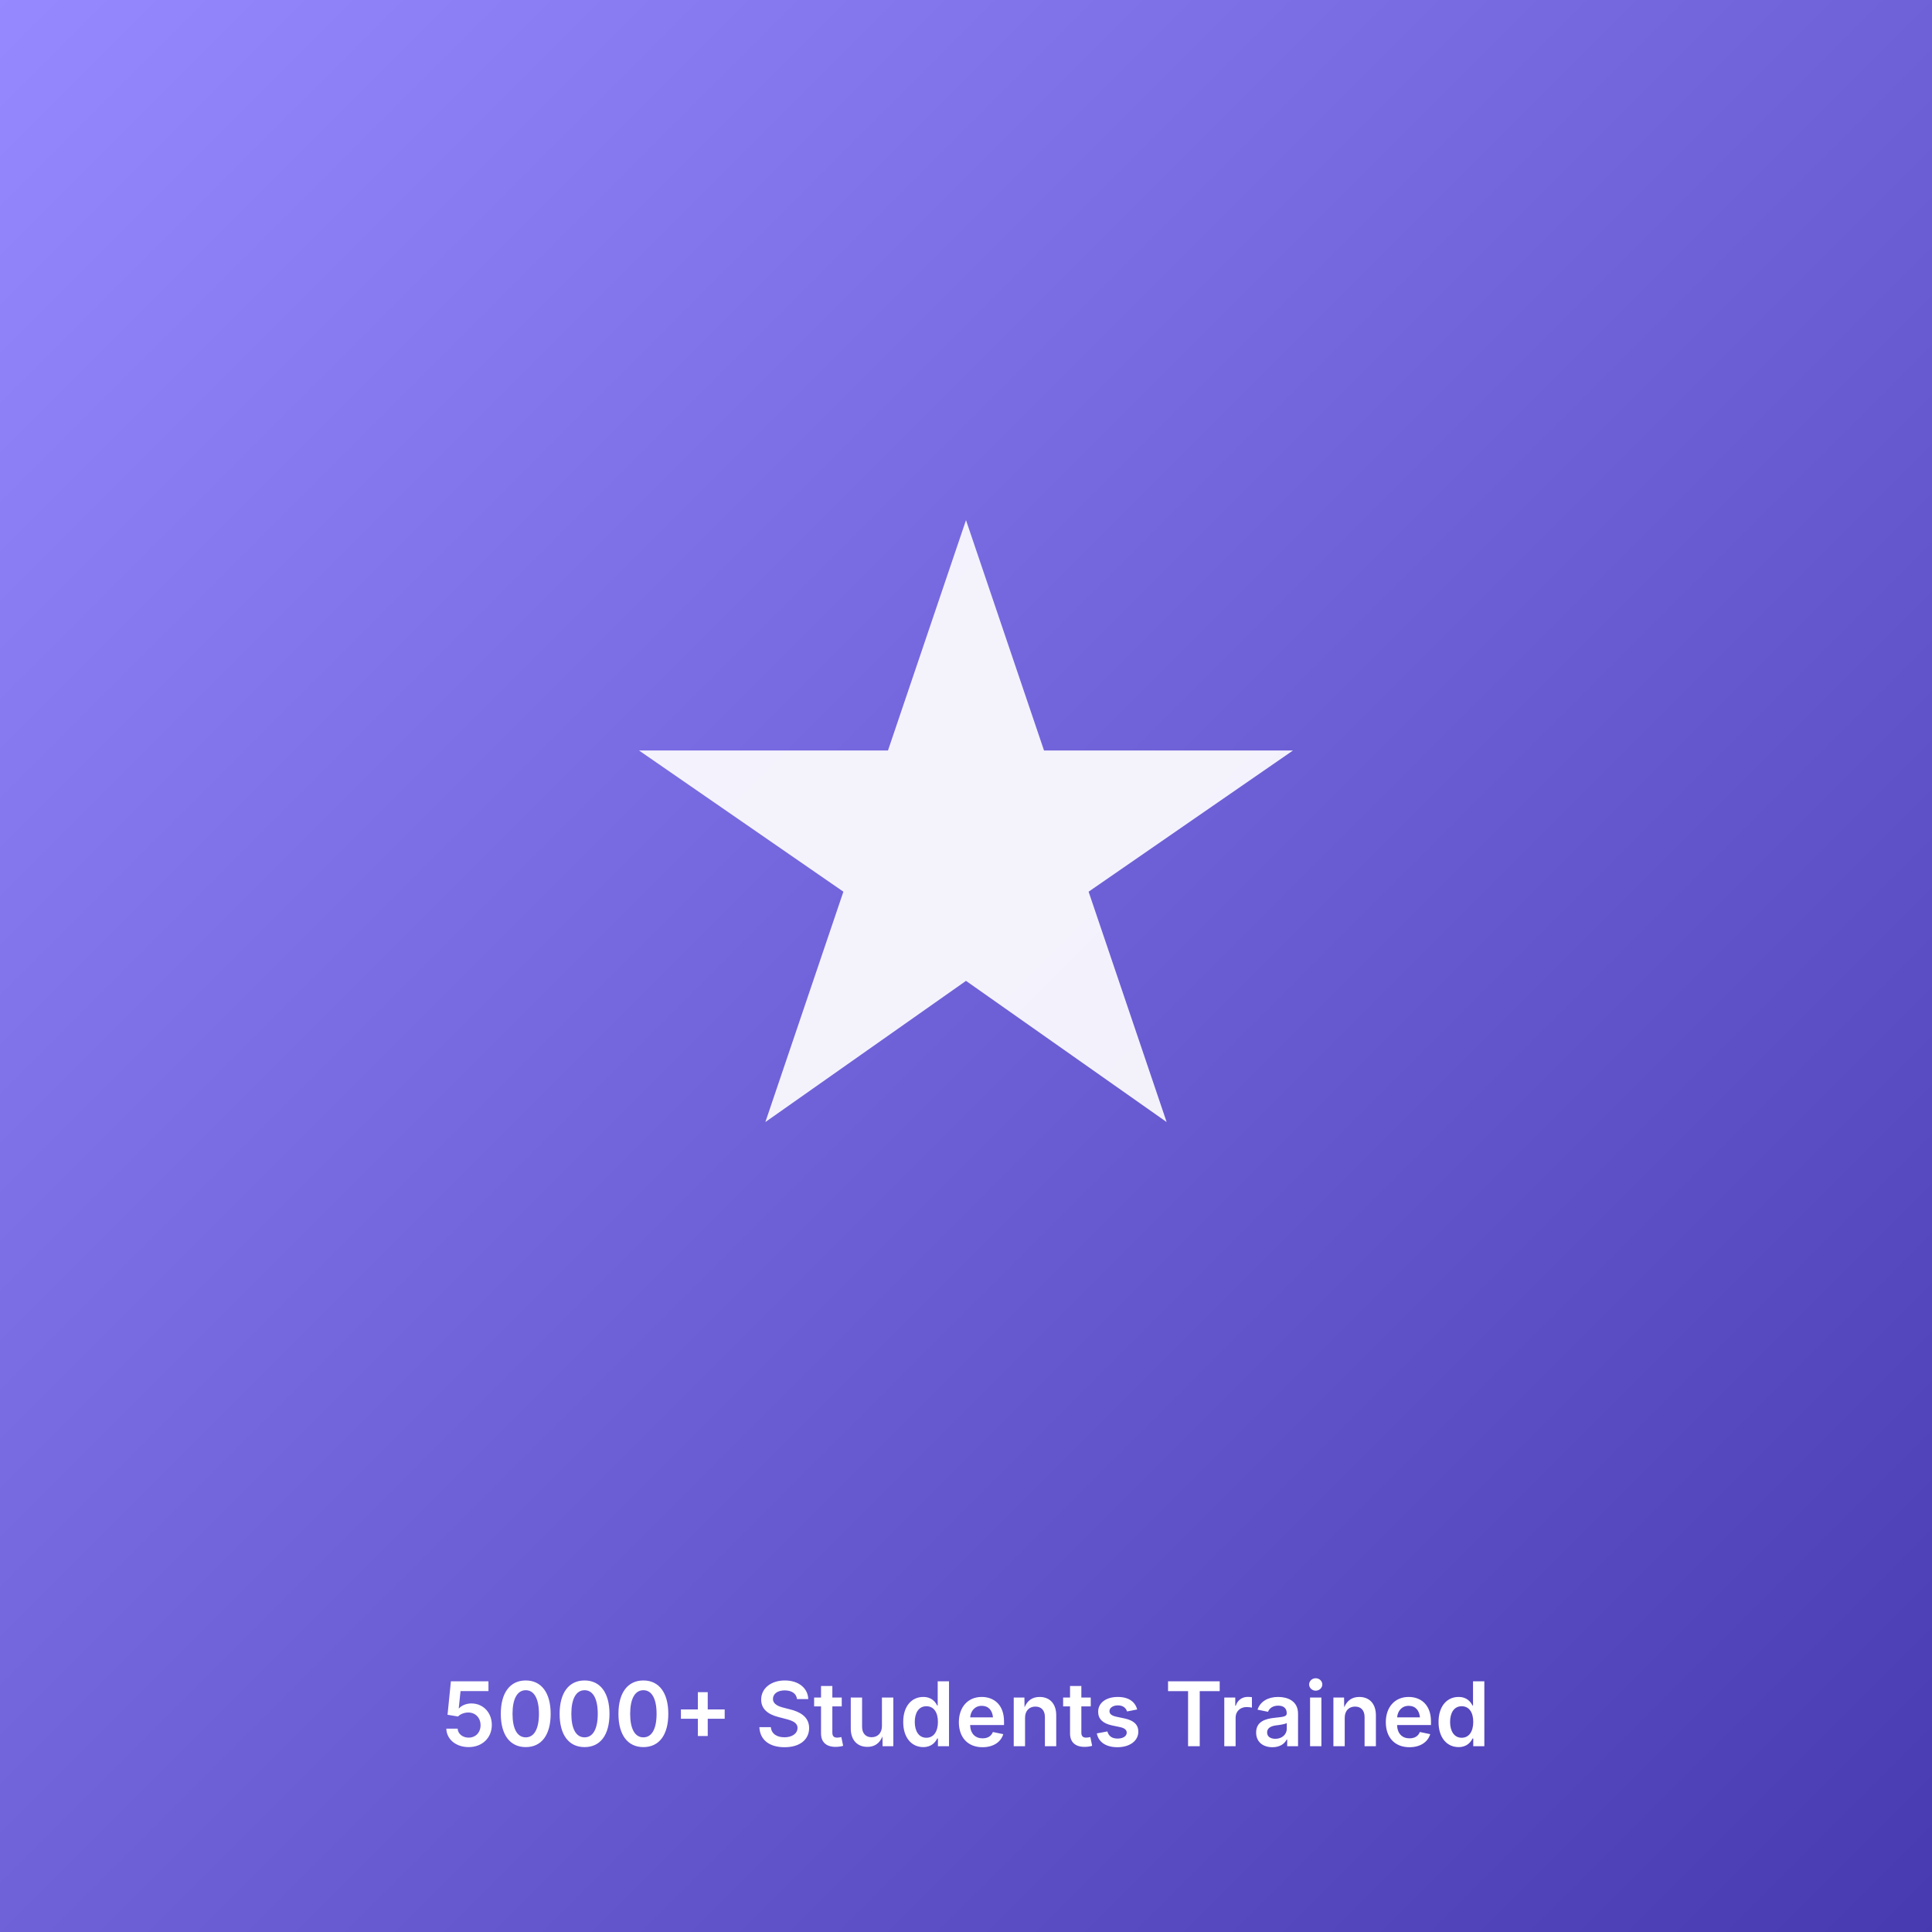
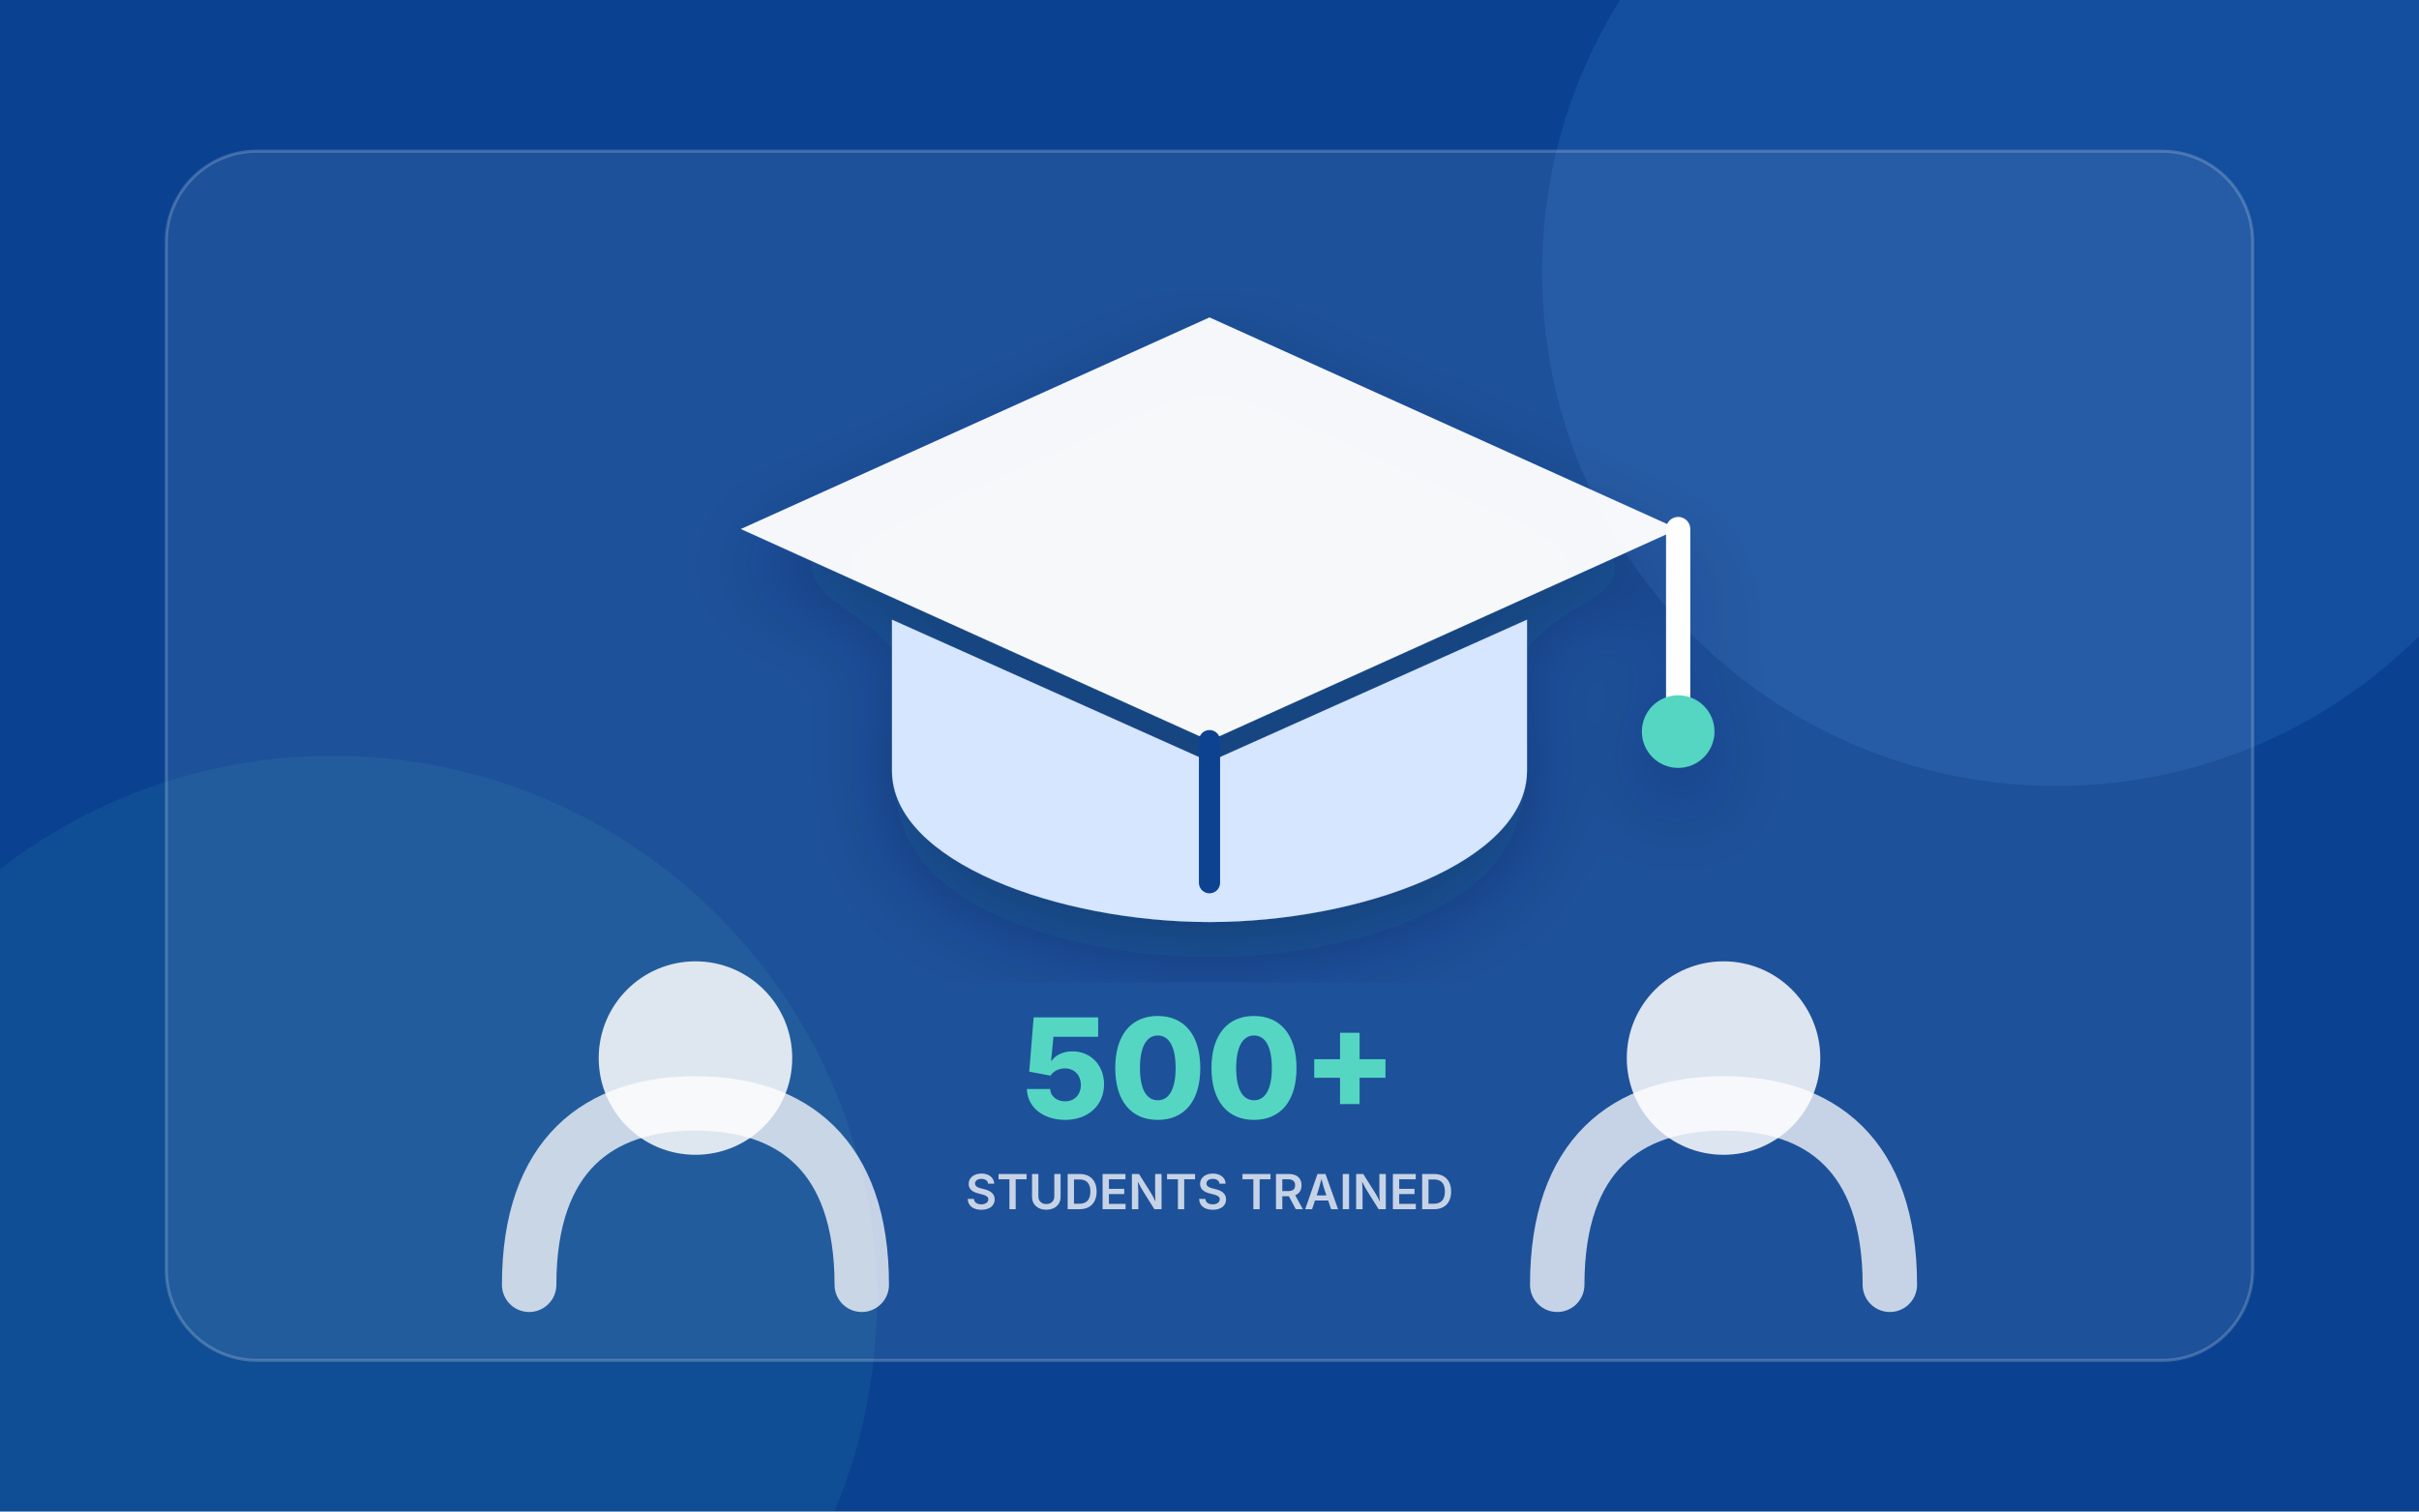
- <svg xmlns="http://www.w3.org/2000/svg" width="520" height="520" viewBox="0 0 520 520">
+ <svg xmlns="http://www.w3.org/2000/svg" width="800" height="500" viewBox="0 0 800 500" fill="none">
  <defs>
-     <linearGradient id="g_achievement-1" x1="0%" y1="0%" x2="100%" y2="100%">
-       <stop offset="0%" stop-color="#9689FF" />
-       <stop offset="100%" stop-color="#4739B0" />
+     <linearGradient id="bg" x1="0" y1="0" x2="800" y2="500">
+       <stop stop-color="#0A4291" />
+       <stop offset="0.55" stop-color="#0D5AB8" />
+       <stop offset="1" stop-color="#062F63" />
    </linearGradient>
+     <filter id="shadow">
+       <feDropShadow dx="0" dy="12" stdDeviation="14" flood-color="#031B3A" flood-opacity=".3" />
+     </filter>
  </defs>
-   <rect width="520" height="520" fill="url(#g_achievement-1)" />
-   <g transform="translate(260.0,230.0)" fill="#ffffff">
-     <polygon points="0,-90 21,-28 88,-28 33,10 54,72 0,34 -54,72 -33,10 -88,-28 -21,-28" fill="rgba(255,255,255,0.92)" />
+   <rect width="800" height="500" fill="url(#bg)" />
+   <circle cx="680" cy="90" r="170" fill="#5FA8FF" fill-opacity=".12" />
+   <circle cx="110" cy="430" r="180" fill="#55D6C2" fill-opacity=".08" />
+   <rect x="55" y="50" width="690" height="400" rx="30" fill="#fff" fill-opacity=".08" stroke="#fff" stroke-opacity=".2" />
+   <g filter="url(#shadow)">
+     <path d="M400 105L245 175L400 245L555 175L400 105Z" fill="#fff" fill-opacity=".95" />
+     <path d="M295 205V255C295 285 350 305 400 305C450 305 505 285 505 255V205L400 252L295 205Z" fill="#D6E6FF" />
+     <path d="M555 175V235" stroke="#fff" stroke-width="8" stroke-linecap="round" />
+     <circle cx="555" cy="242" r="12" fill="#55D6C2" />
+     <path d="M400 245V292" stroke="#0A4291" stroke-width="7" stroke-linecap="round" />
  </g>
-   <text x="260.0" y="470" font-family="'Inter', Arial, sans-serif" font-size="24" font-weight="600" fill="#ffffff" text-anchor="middle">5000+ Students Trained</text>
+   <circle cx="230" cy="350" r="32" fill="#fff" fill-opacity=".85" />
+   <circle cx="570" cy="350" r="32" fill="#fff" fill-opacity=".85" />
+   <path d="M175 425C175 382 198 365 230 365C262 365 285 382 285 425" stroke="#fff" stroke-opacity=".75" stroke-width="18" stroke-linecap="round" />
+   <path d="M515 425C515 382 538 365 570 365C602 365 625 382 625 425" stroke="#fff" stroke-opacity=".75" stroke-width="18" stroke-linecap="round" />
+   <text x="400" y="370" text-anchor="middle" font-family="Inter,Arial,sans-serif" font-size="46" font-weight="800" fill="#55D6C2">500+</text>
+   <text x="400" y="400" text-anchor="middle" font-family="Inter,Arial,sans-serif" font-size="16" font-weight="600" fill="#fff" fill-opacity=".75">STUDENTS TRAINED</text>
</svg>
